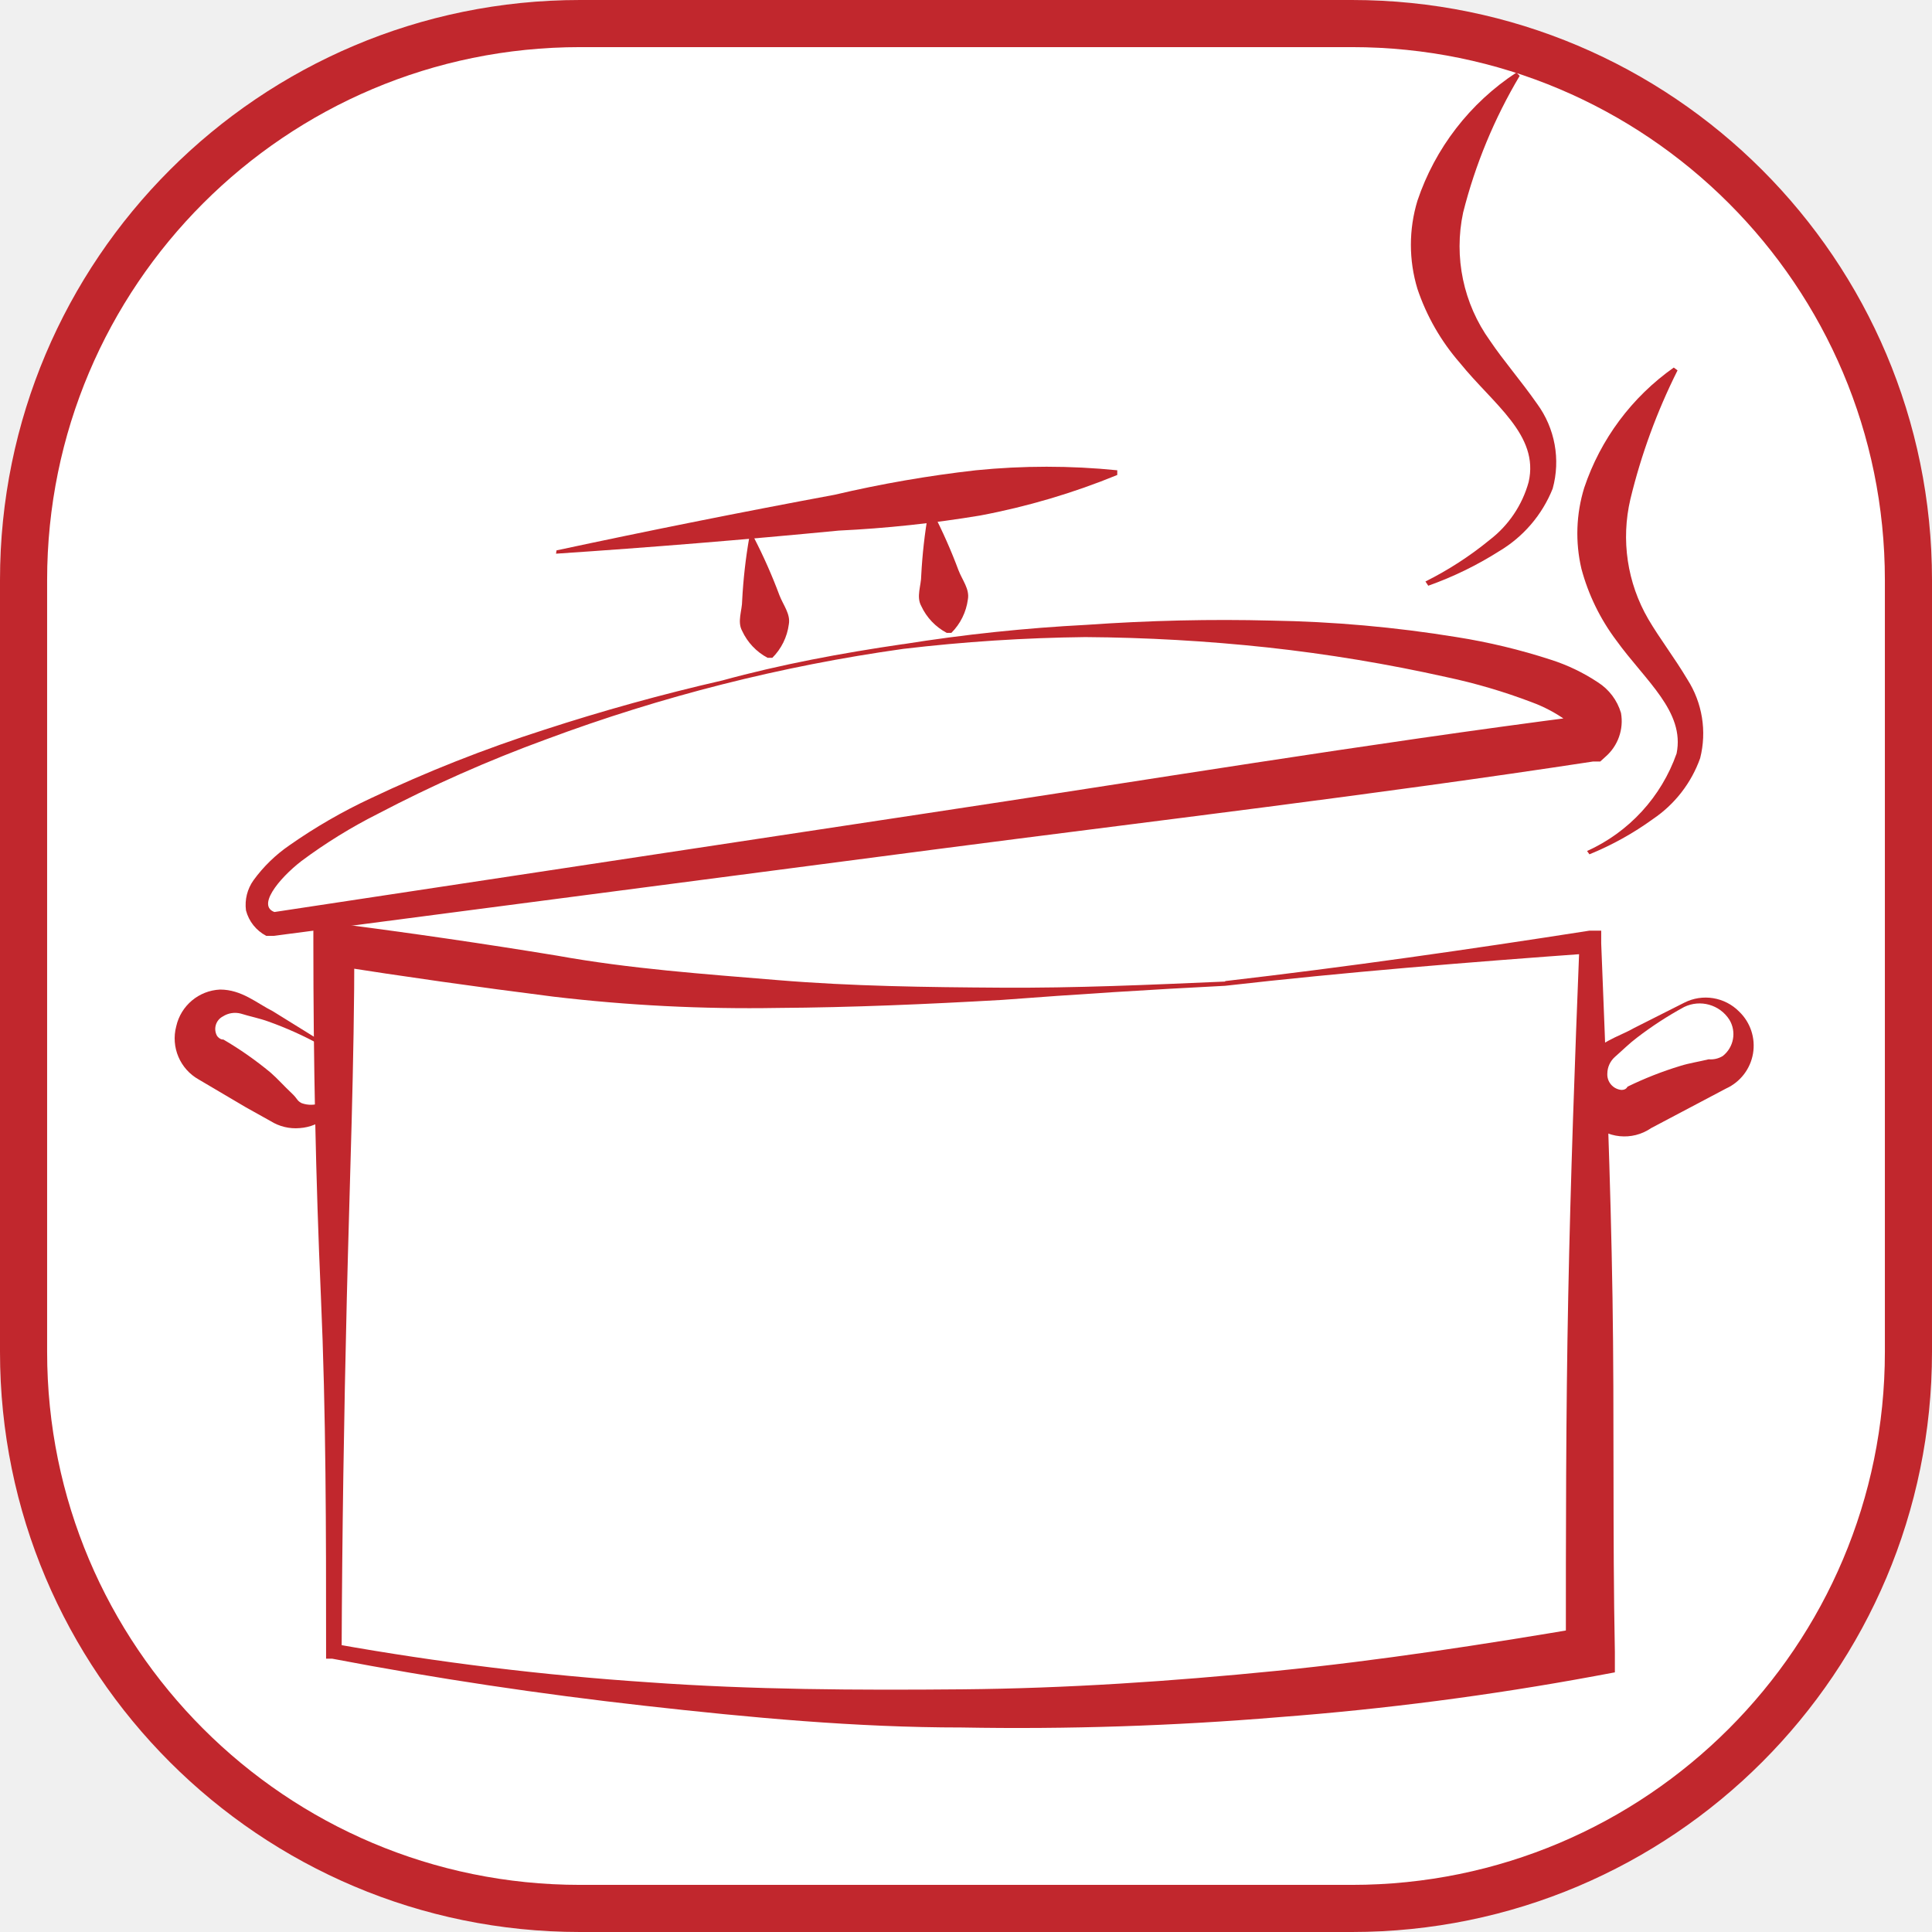
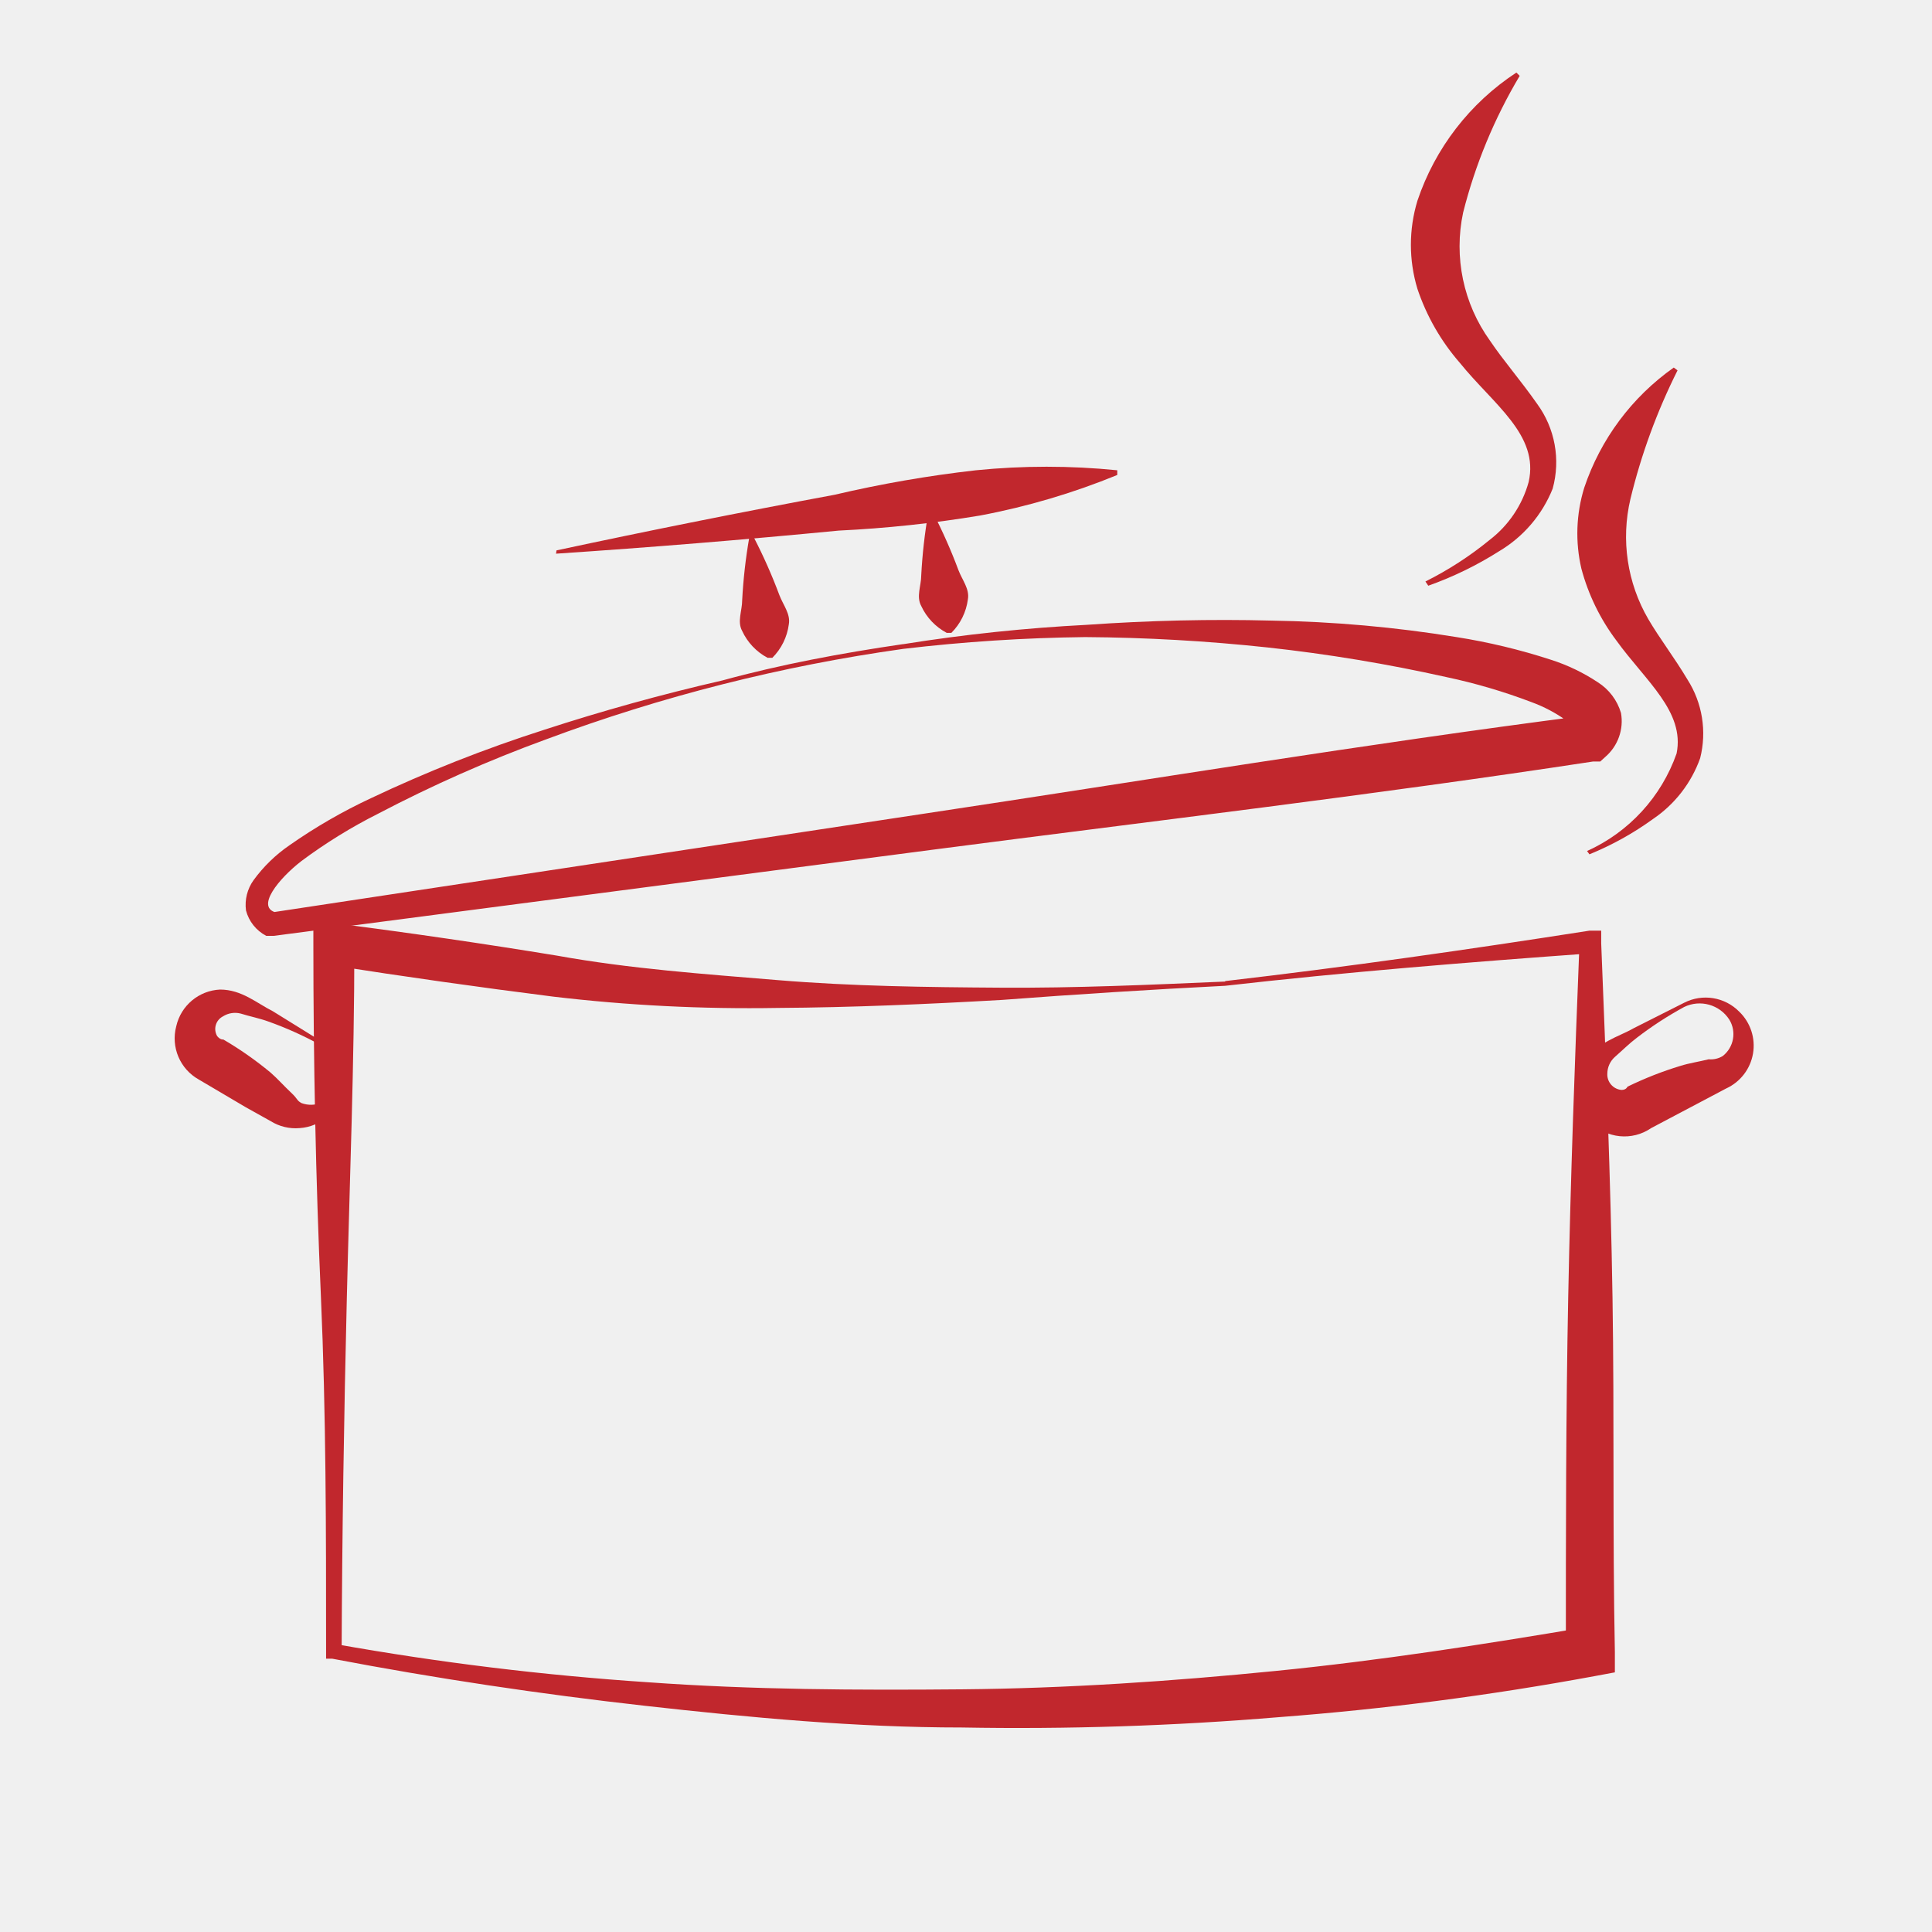
- <svg xmlns="http://www.w3.org/2000/svg" id="Laag_1" data-name="Laag 1" viewBox="0 0 41 41">
+ <svg xmlns="http://www.w3.org/2000/svg" id="Laag_1" viewBox="0 0 41 41">
  <defs>
-     <style>.cls-1{fill:#fff;stroke:#c1272d;stroke-miterlimit:10;}.cls-2{fill:#c1272d;}</style>
+     <style>.cls-1{fill:none;stroke:none;stroke-miterlimit:10;}.cls-2{fill:#c1272d;}</style>
  </defs>
  <rect class="cls-1" x="0.5" y="0.5" width="40" height="40" rx="11.81" ry="11.81" />
  <path class="cls-2" d="M7203,7197.92q-2.37.12-4.74.3c-1.58.09-3.17.16-4.76.17a35.33,35.33,0,0,1-4.76-.24q-2.37-.3-4.73-.67l.51-.42c0,2.5-.1,5-.16,7.49s-.1,5-.11,7.49l-.13-.15a60.72,60.72,0,0,0,6.63.81c2.22.16,4.45.17,6.67.15s4.44-.17,6.65-.39,4.4-.56,6.59-.93l-.43.51c0-2.51,0-5,.05-7.52s.14-5,.24-7.52l.26.23C7208.15,7197.42,7205.55,7197.63,7203,7197.92Zm0-.1c2.59-.3,5.17-.67,7.73-1.07l.25,0v.27c.1,2.51.2,5,.24,7.52s0,5,.05,7.52v.43l-.43.08a63.19,63.19,0,0,1-6.69.87,66.7,66.7,0,0,1-6.74.22c-2.25,0-4.49-.21-6.72-.46s-4.44-.58-6.64-1l-.13,0V7212c0-2.5,0-5-.11-7.49s-.16-5-.16-7.49v-.49l.51.07q2.34.3,4.66.68c1.55.28,3.12.39,4.69.52s3.15.15,4.73.16S7201.38,7197.9,7203,7197.83Z" transform="translate(-7177 -7177)" />
  <path class="cls-2" d="M7207.25,7189.34a7.29,7.29,0,0,0,1.36-.88,2.33,2.33,0,0,0,.83-1.23c.23-1-.75-1.65-1.46-2.53a4.63,4.63,0,0,1-.9-1.57,3.22,3.22,0,0,1,0-1.87,5.25,5.25,0,0,1,2.1-2.72l.07.07a10.87,10.87,0,0,0-1.2,2.9,3.43,3.43,0,0,0,.57,2.72c.29.43.65.84,1,1.34a2.1,2.1,0,0,1,.33,1.8,2.72,2.72,0,0,1-1.14,1.33,7.48,7.48,0,0,1-1.5.73Z" transform="translate(-7177 -7177)" />
  <path class="cls-2" d="M7210.68,7195.06a3.57,3.57,0,0,0,1.9-2.07c.18-.89-.66-1.54-1.28-2.4a4.44,4.44,0,0,1-.74-1.52,3.29,3.29,0,0,1,.06-1.72,5.11,5.11,0,0,1,1.9-2.55l.08.06a12.81,12.81,0,0,0-1,2.73,3.48,3.48,0,0,0,.38,2.55c.24.41.55.81.83,1.28a2.13,2.13,0,0,1,.27,1.67,2.62,2.62,0,0,1-1,1.29,6.44,6.44,0,0,1-1.35.75Z" transform="translate(-7177 -7177)" />
  <path class="cls-2" d="M7196.17,7190.77a36,36,0,0,0-7.58,1.92,29.41,29.41,0,0,0-3.57,1.58,11,11,0,0,0-1.62,1c-.48.37-1,1-.52,1.1l-.16,0,13.94-2.11c4.65-.7,9.29-1.47,13.95-2.07l-.26.12c.05-.07,0,0,0,.08s0,0-.11-.1a3.11,3.11,0,0,0-.74-.39,12.14,12.14,0,0,0-1.8-.53,34.63,34.63,0,0,0-3.8-.63,38.72,38.72,0,0,0-3.87-.22A36.41,36.41,0,0,0,7196.17,7190.77Zm0-.1a36.59,36.59,0,0,1,3.89-.41q2-.14,3.92-.09a27.15,27.15,0,0,1,3.93.35,13,13,0,0,1,2,.48,4,4,0,0,1,1,.48,1.16,1.16,0,0,1,.49.65,1,1,0,0,1-.33.93l-.11.1-.15,0c-4.65.71-9.32,1.26-14,1.87l-14,1.83h-.1l-.06,0a.85.85,0,0,1-.43-.54.9.9,0,0,1,.16-.64,3.14,3.14,0,0,1,.76-.74,11.42,11.42,0,0,1,1.73-1,29.7,29.7,0,0,1,3.67-1.45q1.87-.61,3.79-1.05C7193.57,7191.1,7194.86,7190.86,7196.16,7190.67Z" transform="translate(-7177 -7177)" />
  <path class="cls-2" d="M7193,7188.41a11.13,11.13,0,0,1,.54,1.22c.08.21.24.4.2.62a1.23,1.23,0,0,1-.35.71l-.1,0a1.23,1.23,0,0,1-.54-.57c-.11-.2,0-.43,0-.65a11.13,11.13,0,0,1,.15-1.33Z" transform="translate(-7177 -7177)" />
  <path class="cls-2" d="M7196.8,7187.88a11.13,11.13,0,0,1,.54,1.22c.08.21.24.4.2.62a1.23,1.23,0,0,1-.35.71l-.1,0a1.23,1.23,0,0,1-.54-.57c-.11-.2,0-.43,0-.65a11.13,11.13,0,0,1,.15-1.33Z" transform="translate(-7177 -7177)" />
  <path class="cls-2" d="M7188.81,7188.68q2.94-.63,5.9-1.18a25.81,25.81,0,0,1,3-.52,15,15,0,0,1,3,0v.1a15,15,0,0,1-2.91.86,25.81,25.81,0,0,1-3,.32q-3,.29-6,.49Z" transform="translate(-7177 -7177)" />
  <path class="cls-2" d="M7183.79,7199.17a7.54,7.54,0,0,0-1.09-.49c-.19-.07-.4-.11-.59-.17a.48.48,0,0,0-.38.06.3.3,0,0,0-.12.42c.07.08.12.07.13.07a7.5,7.5,0,0,1,1,.7c.15.13.29.29.44.43s.11.16.22.22a.58.58,0,0,0,.72-.29A.75.75,0,0,0,7183.79,7199.17Zm0-.09a1,1,0,0,1,.48,1.08,1,1,0,0,1-.91.78,1,1,0,0,1-.62-.15l-.52-.29-1-.59a1,1,0,0,1-.48-1.13,1,1,0,0,1,.93-.78c.46,0,.78.29,1.12.46Z" transform="translate(-7177 -7177)" />
  <path class="cls-2" d="M7212.74,7198.37a7.62,7.62,0,0,0-1,.65c-.16.12-.31.27-.47.41a.48.48,0,0,0-.16.35.33.33,0,0,0,.3.35c.1,0,.12-.06.13-.07a7.58,7.58,0,0,1,1.12-.44c.19-.06.4-.09.6-.14a.49.49,0,0,0,.3-.07.59.59,0,0,0,.14-.77A.75.75,0,0,0,7212.74,7198.37Zm0-.09a1,1,0,0,1,1.17.19,1,1,0,0,1-.28,1.63l-.53.28-1.06.56a1,1,0,0,1-1.37-1.42c.22-.41.67-.51,1-.7Z" transform="translate(-7177 -7177)" />
</svg>
